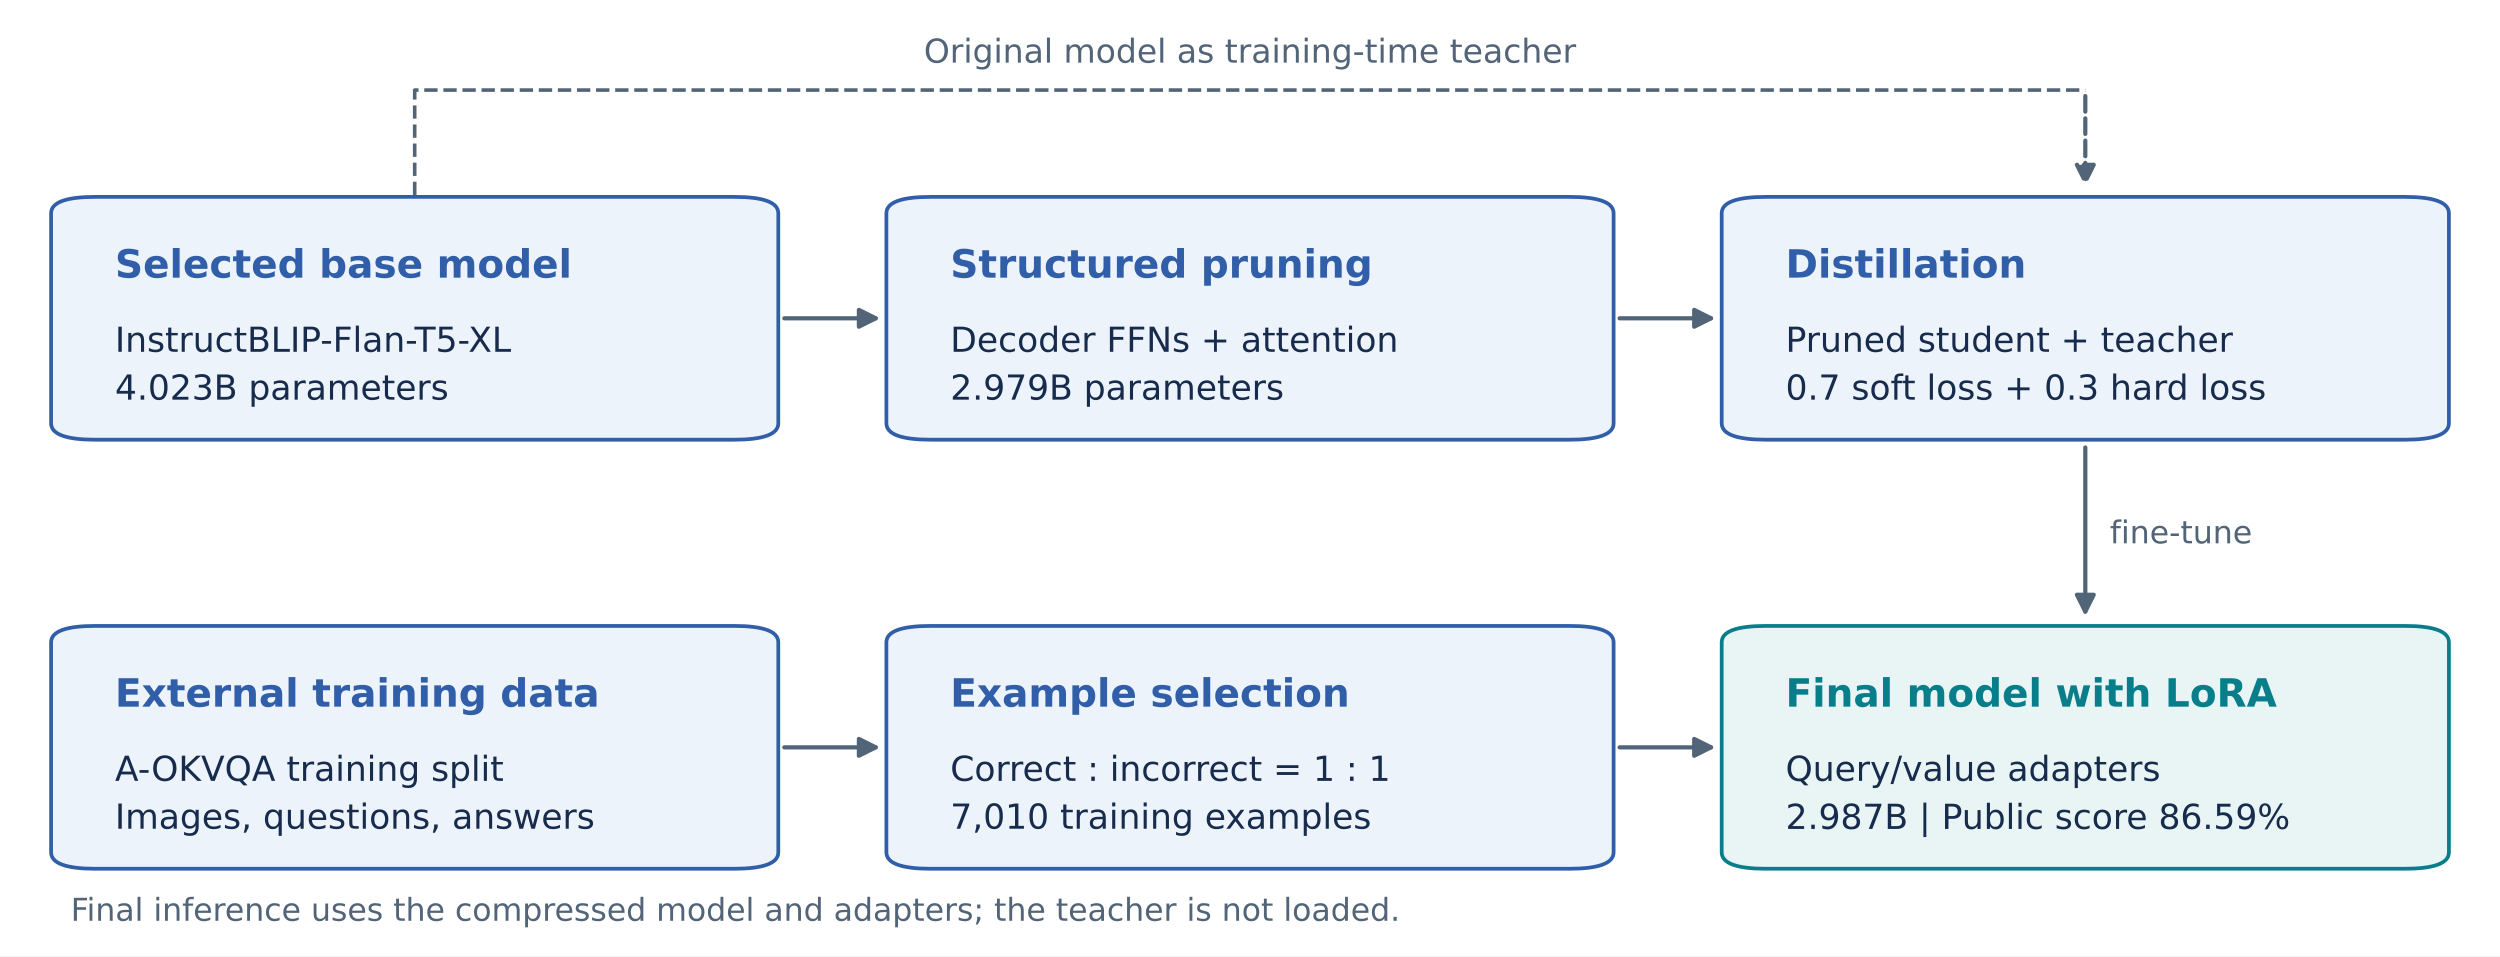
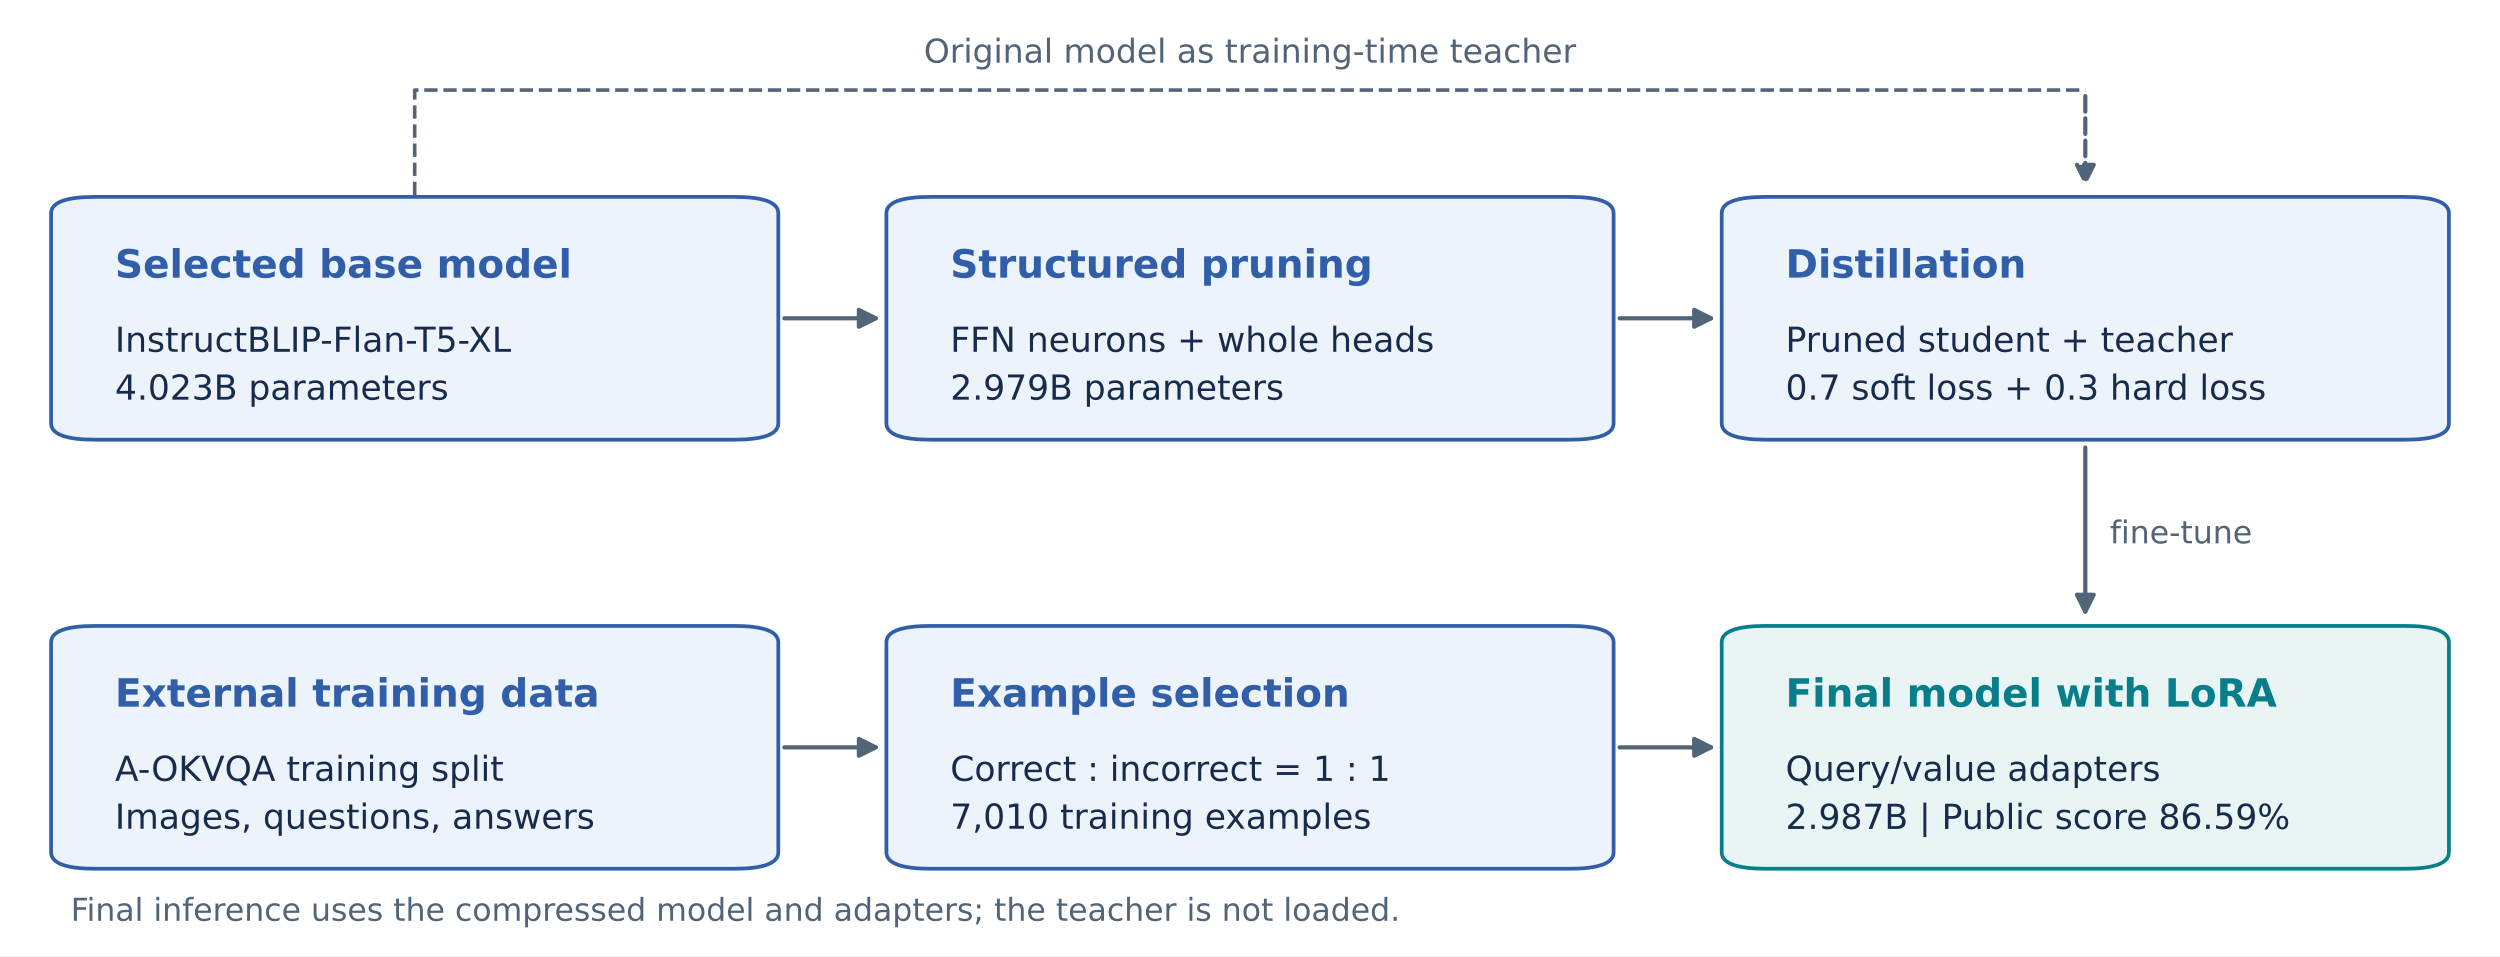
<svg xmlns="http://www.w3.org/2000/svg" width="832.896pt" height="318.528pt" viewBox="0 0 832.896 318.528" version="1.1">
  <defs>
    <style type="text/css">*{stroke-linejoin: round; stroke-linecap: butt}</style>
  </defs>
  <g id="figure_1">
    <g id="patch_1">
      <path d="M 0 318.528  L 832.896 318.528  L 832.896 0  L 0 0  z " style="fill: #ffffff" />
    </g>
    <g id="axes_1">
      <g id="patch_2">
-         <path d="M 31.755 146.491  L 244.564 146.491  Q 259.297 146.491 259.297 141.016  L 259.297 71.067  Q 259.297 65.593 244.564 65.593  L 31.755 65.593  Q 17.022 65.593 17.022 71.067  L 17.022 141.016  Q 17.022 146.491 31.755 146.491  z " clip-path="url(#pde6560a74a)" style="fill: #edf3fa; stroke: #315ea8; stroke-width: 1.25; stroke-linejoin: miter" />
+         <path d="M 31.755 146.491  L 244.564 146.491  Q 259.297 146.491 259.297 141.016  L 259.297 71.067  Q 259.297 65.593 244.564 65.593  L 31.755 65.593  Q 17.022 65.593 17.022 71.067  L 17.022 141.016  Q 17.022 146.491 31.755 146.491  z " clip-path="url(#p6ab4ff88c6)" style="fill: #edf3fa; stroke: #315ea8; stroke-width: 1.25; stroke-linejoin: miter" />
      </g>
      <g id="patch_3">
-         <path d="M 310.044 146.491  L 522.852 146.491  Q 537.585 146.491 537.585 141.016  L 537.585 71.067  Q 537.585 65.593 522.852 65.593  L 310.044 65.593  Q 295.311 65.593 295.311 71.067  L 295.311 141.016  Q 295.311 146.491 310.044 146.491  z " clip-path="url(#pde6560a74a)" style="fill: #edf3fa; stroke: #315ea8; stroke-width: 1.25; stroke-linejoin: miter" />
+         <path d="M 310.044 146.491  L 522.852 146.491  Q 537.585 146.491 537.585 141.016  L 537.585 71.067  Q 537.585 65.593 522.852 65.593  L 310.044 65.593  Q 295.311 65.593 295.311 71.067  L 295.311 141.016  Q 295.311 146.491 310.044 146.491  z " clip-path="url(#p6ab4ff88c6)" style="fill: #edf3fa; stroke: #315ea8; stroke-width: 1.25; stroke-linejoin: miter" />
      </g>
      <g id="patch_4">
-         <path d="M 588.332 146.491  L 801.141 146.491  Q 815.874 146.491 815.874 141.016  L 815.874 71.067  Q 815.874 65.593 801.141 65.593  L 588.332 65.593  Q 573.599 65.593 573.599 71.067  L 573.599 141.016  Q 573.599 146.491 588.332 146.491  z " clip-path="url(#pde6560a74a)" style="fill: #edf3fa; stroke: #315ea8; stroke-width: 1.25; stroke-linejoin: miter" />
+         <path d="M 588.332 146.491  L 801.141 146.491  Q 815.874 146.491 815.874 141.016  L 815.874 71.067  Q 815.874 65.593 801.141 65.593  L 588.332 65.593  Q 573.599 65.593 573.599 71.067  L 573.599 141.016  Q 573.599 146.491 588.332 146.491  z " clip-path="url(#p6ab4ff88c6)" style="fill: #edf3fa; stroke: #315ea8; stroke-width: 1.25; stroke-linejoin: miter" />
      </g>
      <g id="patch_5">
-         <path d="M 31.755 289.431  L 244.564 289.431  Q 259.297 289.431 259.297 283.956  L 259.297 214.007  Q 259.297 208.533 244.564 208.533  L 31.755 208.533  Q 17.022 208.533 17.022 214.007  L 17.022 283.956  Q 17.022 289.431 31.755 289.431  z " clip-path="url(#pde6560a74a)" style="fill: #edf3fa; stroke: #315ea8; stroke-width: 1.25; stroke-linejoin: miter" />
+         <path d="M 31.755 289.431  L 244.564 289.431  Q 259.297 289.431 259.297 283.956  L 259.297 214.007  Q 259.297 208.533 244.564 208.533  L 31.755 208.533  Q 17.022 208.533 17.022 214.007  L 17.022 283.956  Q 17.022 289.431 31.755 289.431  z " clip-path="url(#p6ab4ff88c6)" style="fill: #edf3fa; stroke: #315ea8; stroke-width: 1.25; stroke-linejoin: miter" />
      </g>
      <g id="patch_6">
-         <path d="M 310.044 289.431  L 522.852 289.431  Q 537.585 289.431 537.585 283.956  L 537.585 214.007  Q 537.585 208.533 522.852 208.533  L 310.044 208.533  Q 295.311 208.533 295.311 214.007  L 295.311 283.956  Q 295.311 289.431 310.044 289.431  z " clip-path="url(#pde6560a74a)" style="fill: #edf3fa; stroke: #315ea8; stroke-width: 1.25; stroke-linejoin: miter" />
+         <path d="M 310.044 289.431  L 522.852 289.431  Q 537.585 289.431 537.585 283.956  L 537.585 214.007  Q 537.585 208.533 522.852 208.533  L 310.044 208.533  Q 295.311 208.533 295.311 214.007  L 295.311 283.956  Q 295.311 289.431 310.044 289.431  z " clip-path="url(#p6ab4ff88c6)" style="fill: #edf3fa; stroke: #315ea8; stroke-width: 1.25; stroke-linejoin: miter" />
      </g>
      <g id="patch_7">
-         <path d="M 588.332 289.431  L 801.141 289.431  Q 815.874 289.431 815.874 283.956  L 815.874 214.007  Q 815.874 208.533 801.141 208.533  L 588.332 208.533  Q 573.599 208.533 573.599 214.007  L 573.599 283.956  Q 573.599 289.431 588.332 289.431  z " clip-path="url(#pde6560a74a)" style="fill: #e9f5f4; stroke: #087e8b; stroke-width: 1.25; stroke-linejoin: miter" />
+         <path d="M 588.332 289.431  L 801.141 289.431  Q 815.874 289.431 815.874 283.956  L 815.874 214.007  Q 815.874 208.533 801.141 208.533  L 588.332 208.533  Q 573.599 208.533 573.599 214.007  L 573.599 283.956  Q 573.599 289.431 588.332 289.431  z " clip-path="url(#p6ab4ff88c6)" style="fill: #e9f5f4; stroke: #087e8b; stroke-width: 1.25; stroke-linejoin: miter" />
      </g>
      <g id="patch_8">
-         <path d="M 261.297 106.042  Q 277.305 106.042 291.748 106.042  " clip-path="url(#pde6560a74a)" style="fill: none; stroke: #526477; stroke-width: 1.4; stroke-linecap: round" />
-         <path d="M 286.148 103.242  L 291.748 106.042  L 286.148 108.842  z " clip-path="url(#pde6560a74a)" style="fill: #526477; stroke: #526477; stroke-width: 1.4; stroke-linecap: round" />
+         <path d="M 261.297 106.042  Q 277.305 106.042 291.748 106.042  " clip-path="url(#p6ab4ff88c6)" style="fill: none; stroke: #526477; stroke-width: 1.4; stroke-linecap: round" />
+         <path d="M 286.148 103.242  L 291.748 106.042  L 286.148 108.842  z " clip-path="url(#p6ab4ff88c6)" style="fill: #526477; stroke: #526477; stroke-width: 1.4; stroke-linecap: round" />
      </g>
      <g id="patch_9">
-         <path d="M 539.586 106.042  Q 555.594 106.042 570.037 106.042  " clip-path="url(#pde6560a74a)" style="fill: none; stroke: #526477; stroke-width: 1.4; stroke-linecap: round" />
-         <path d="M 564.437 103.242  L 570.037 106.042  L 564.437 108.842  z " clip-path="url(#pde6560a74a)" style="fill: #526477; stroke: #526477; stroke-width: 1.4; stroke-linecap: round" />
+         <path d="M 539.586 106.042  Q 555.594 106.042 570.037 106.042  " clip-path="url(#p6ab4ff88c6)" style="fill: none; stroke: #526477; stroke-width: 1.4; stroke-linecap: round" />
+         <path d="M 564.437 103.242  L 570.037 106.042  L 564.437 108.842  z " clip-path="url(#p6ab4ff88c6)" style="fill: #526477; stroke: #526477; stroke-width: 1.4; stroke-linecap: round" />
      </g>
      <g id="patch_10">
-         <path d="M 261.297 248.982  Q 277.305 248.982 291.748 248.982  " clip-path="url(#pde6560a74a)" style="fill: none; stroke: #526477; stroke-width: 1.4; stroke-linecap: round" />
-         <path d="M 286.148 246.182  L 291.748 248.982  L 286.148 251.782  z " clip-path="url(#pde6560a74a)" style="fill: #526477; stroke: #526477; stroke-width: 1.4; stroke-linecap: round" />
+         <path d="M 261.297 248.982  Q 277.305 248.982 291.748 248.982  " clip-path="url(#p6ab4ff88c6)" style="fill: none; stroke: #526477; stroke-width: 1.4; stroke-linecap: round" />
+         <path d="M 286.148 246.182  L 291.748 248.982  L 286.148 251.782  z " clip-path="url(#p6ab4ff88c6)" style="fill: #526477; stroke: #526477; stroke-width: 1.4; stroke-linecap: round" />
      </g>
      <g id="patch_11">
-         <path d="M 539.586 248.982  Q 555.594 248.982 570.037 248.982  " clip-path="url(#pde6560a74a)" style="fill: none; stroke: #526477; stroke-width: 1.4; stroke-linecap: round" />
-         <path d="M 564.437 246.182  L 570.037 248.982  L 564.437 251.782  z " clip-path="url(#pde6560a74a)" style="fill: #526477; stroke: #526477; stroke-width: 1.4; stroke-linecap: round" />
+         <path d="M 539.586 248.982  Q 555.594 248.982 570.037 248.982  " clip-path="url(#p6ab4ff88c6)" style="fill: none; stroke: #526477; stroke-width: 1.4; stroke-linecap: round" />
+         <path d="M 564.437 246.182  L 570.037 248.982  L 564.437 251.782  z " clip-path="url(#p6ab4ff88c6)" style="fill: #526477; stroke: #526477; stroke-width: 1.4; stroke-linecap: round" />
      </g>
      <g id="patch_12">
-         <path d="M 694.737 149.102  Q 694.737 177.209 694.737 203.751  " clip-path="url(#pde6560a74a)" style="fill: none; stroke: #526477; stroke-width: 1.4; stroke-linecap: round" />
-         <path d="M 697.537 198.151  L 694.737 203.751  L 691.937 198.151  z " clip-path="url(#pde6560a74a)" style="fill: #526477; stroke: #526477; stroke-width: 1.4; stroke-linecap: round" />
+         <path d="M 694.737 149.102  Q 694.737 177.209 694.737 203.751  " clip-path="url(#p6ab4ff88c6)" style="fill: none; stroke: #526477; stroke-width: 1.4; stroke-linecap: round" />
+         <path d="M 697.537 198.151  L 694.737 203.751  L 691.937 198.151  z " clip-path="url(#p6ab4ff88c6)" style="fill: #526477; stroke: #526477; stroke-width: 1.4; stroke-linecap: round" />
      </g>
      <g id="patch_13">
-         <path d="M 694.737 32.01  Q 694.737 47.041 694.737 60.507  " clip-path="url(#pde6560a74a)" style="fill: none; stroke-dasharray: 5.18,2.24; stroke-dashoffset: 0; stroke: #526477; stroke-width: 1.4; stroke-linecap: round" />
-         <path d="M 697.537 54.907  L 694.737 60.507  L 691.937 54.907  z " clip-path="url(#pde6560a74a)" style="fill: #526477; stroke-dasharray: 5.18,2.24; stroke-dashoffset: 0; stroke: #526477; stroke-width: 1.4; stroke-linecap: round" />
+         <path d="M 694.737 32.01  Q 694.737 47.041 694.737 60.507  " clip-path="url(#p6ab4ff88c6)" style="fill: none; stroke-dasharray: 5.18,2.24; stroke-dashoffset: 0; stroke: #526477; stroke-width: 1.4; stroke-linecap: round" />
+         <path d="M 697.537 54.907  L 694.737 60.507  L 691.937 54.907  z " clip-path="url(#p6ab4ff88c6)" style="fill: #526477; stroke-dasharray: 5.18,2.24; stroke-dashoffset: 0; stroke: #526477; stroke-width: 1.4; stroke-linecap: round" />
      </g>
      <g id="line2d_1">
-         <path d="M 138.159 64.984  L 138.159 30.01  L 694.737 30.01  " clip-path="url(#pde6560a74a)" style="fill: none; stroke-dasharray: 4.44,1.92; stroke-dashoffset: 0; stroke: #526477; stroke-width: 1.2" />
+         <path d="M 138.159 64.984  L 138.159 30.01  L 694.737 30.01  " clip-path="url(#p6ab4ff88c6)" style="fill: none; stroke-dasharray: 4.44,1.92; stroke-dashoffset: 0; stroke: #526477; stroke-width: 1.2" />
      </g>
      <g id="text_1">
        <text style="font-weight: 700; font-size: 13px; font-family: 'DejaVu Sans'; text-anchor: start; fill: #315ea8" x="38.303" y="92.502" transform="rotate(-0 38.30285 92.50171)">Selected base model</text>
      </g>
      <g id="text_2">
        <text style="font-size: 11.5px; font-family: 'DejaVu Sans'; fill: #172b4d" transform="translate(38.30285 117.2128)">InstructBLIP-Flan-T5-XL</text>
        <text style="font-size: 11.5px; font-family: 'DejaVu Sans'; fill: #172b4d" transform="translate(38.30285 133.1487)">4.023B parameters</text>
      </g>
      <g id="text_3">
        <text style="font-weight: 700; font-size: 13px; font-family: 'DejaVu Sans'; text-anchor: start; fill: #315ea8" x="316.591" y="92.502" transform="rotate(-0 316.5915 92.50171)">Structured pruning</text>
      </g>
      <g id="text_4">
-         <text style="font-size: 11.5px; font-family: 'DejaVu Sans'; fill: #172b4d" transform="translate(316.5915 117.2128)">Decoder FFNs + attention</text>
+         <text style="font-size: 11.5px; font-family: 'DejaVu Sans'; fill: #172b4d" transform="translate(316.5915 117.2128)">FFN neurons + whole heads</text>
        <text style="font-size: 11.5px; font-family: 'DejaVu Sans'; fill: #172b4d" transform="translate(316.5915 133.1487)">2.979B parameters</text>
      </g>
      <g id="text_5">
        <text style="font-weight: 700; font-size: 13px; font-family: 'DejaVu Sans'; text-anchor: start; fill: #315ea8" x="594.88" y="92.502" transform="rotate(-0 594.8801 92.50171)">Distillation</text>
      </g>
      <g id="text_6">
        <text style="font-size: 11.5px; font-family: 'DejaVu Sans'; fill: #172b4d" transform="translate(594.8801 117.2128)">Pruned student + teacher</text>
        <text style="font-size: 11.5px; font-family: 'DejaVu Sans'; fill: #172b4d" transform="translate(594.8801 133.1487)">0.7 soft loss + 0.3 hard loss</text>
      </g>
      <g id="text_7">
        <text style="font-weight: 700; font-size: 13px; font-family: 'DejaVu Sans'; text-anchor: start; fill: #315ea8" x="38.303" y="235.442" transform="rotate(-0 38.30285 235.4419)">External training data</text>
      </g>
      <g id="text_8">
        <text style="font-size: 11.5px; font-family: 'DejaVu Sans'; fill: #172b4d" transform="translate(38.30285 260.153)">A-OKVQA training split</text>
        <text style="font-size: 11.5px; font-family: 'DejaVu Sans'; fill: #172b4d" transform="translate(38.30285 276.0888)">Images, questions, answers</text>
      </g>
      <g id="text_9">
        <text style="font-weight: 700; font-size: 13px; font-family: 'DejaVu Sans'; text-anchor: start; fill: #315ea8" x="316.591" y="235.442" transform="rotate(-0 316.5915 235.4419)">Example selection</text>
      </g>
      <g id="text_10">
        <text style="font-size: 11.5px; font-family: 'DejaVu Sans'; fill: #172b4d" transform="translate(316.5915 260.153)">Correct : incorrect = 1 : 1</text>
        <text style="font-size: 11.5px; font-family: 'DejaVu Sans'; fill: #172b4d" transform="translate(316.5915 276.0888)">7,010 training examples</text>
      </g>
      <g id="text_11">
        <text style="font-weight: 700; font-size: 13px; font-family: 'DejaVu Sans'; text-anchor: start; fill: #087e8b" x="594.88" y="235.442" transform="rotate(-0 594.8801 235.4419)">Final model with LoRA</text>
      </g>
      <g id="text_12">
        <text style="font-size: 11.5px; font-family: 'DejaVu Sans'; fill: #172b4d" transform="translate(594.8801 260.153)">Query/value adapters</text>
        <text style="font-size: 11.5px; font-family: 'DejaVu Sans'; fill: #172b4d" transform="translate(594.8801 276.1668)">2.987B | Public score 86.59%</text>
      </g>
      <g id="text_13">
        <text style="font-size: 10.5px; font-family: 'DejaVu Sans'; text-anchor: start; fill: #526477" x="702.922" y="181.017" transform="rotate(-0 702.9216 181.0173)">fine-tune</text>
      </g>
      <g id="text_14">
        <text style="font-size: 11px; font-family: 'DejaVu Sans'; text-anchor: middle; fill: #526477" x="416.448" y="20.886" transform="rotate(-0 416.448 20.88576)">Original model as training-time teacher</text>
      </g>
      <g id="text_15">
        <text style="font-size: 10.5px; font-family: 'DejaVu Sans'; text-anchor: start; fill: #526477" x="23.57" y="306.766" transform="rotate(-0 23.56992 306.7661)">Final inference uses the compressed model and adapters; the teacher is not loaded.</text>
      </g>
    </g>
  </g>
  <defs>
-     <clipPath id="pde6560a74a">
+     <clipPath id="p6ab4ff88c6">
      <rect x="7.2" y="7.2" width="818.496" height="304.128" />
    </clipPath>
  </defs>
</svg>
